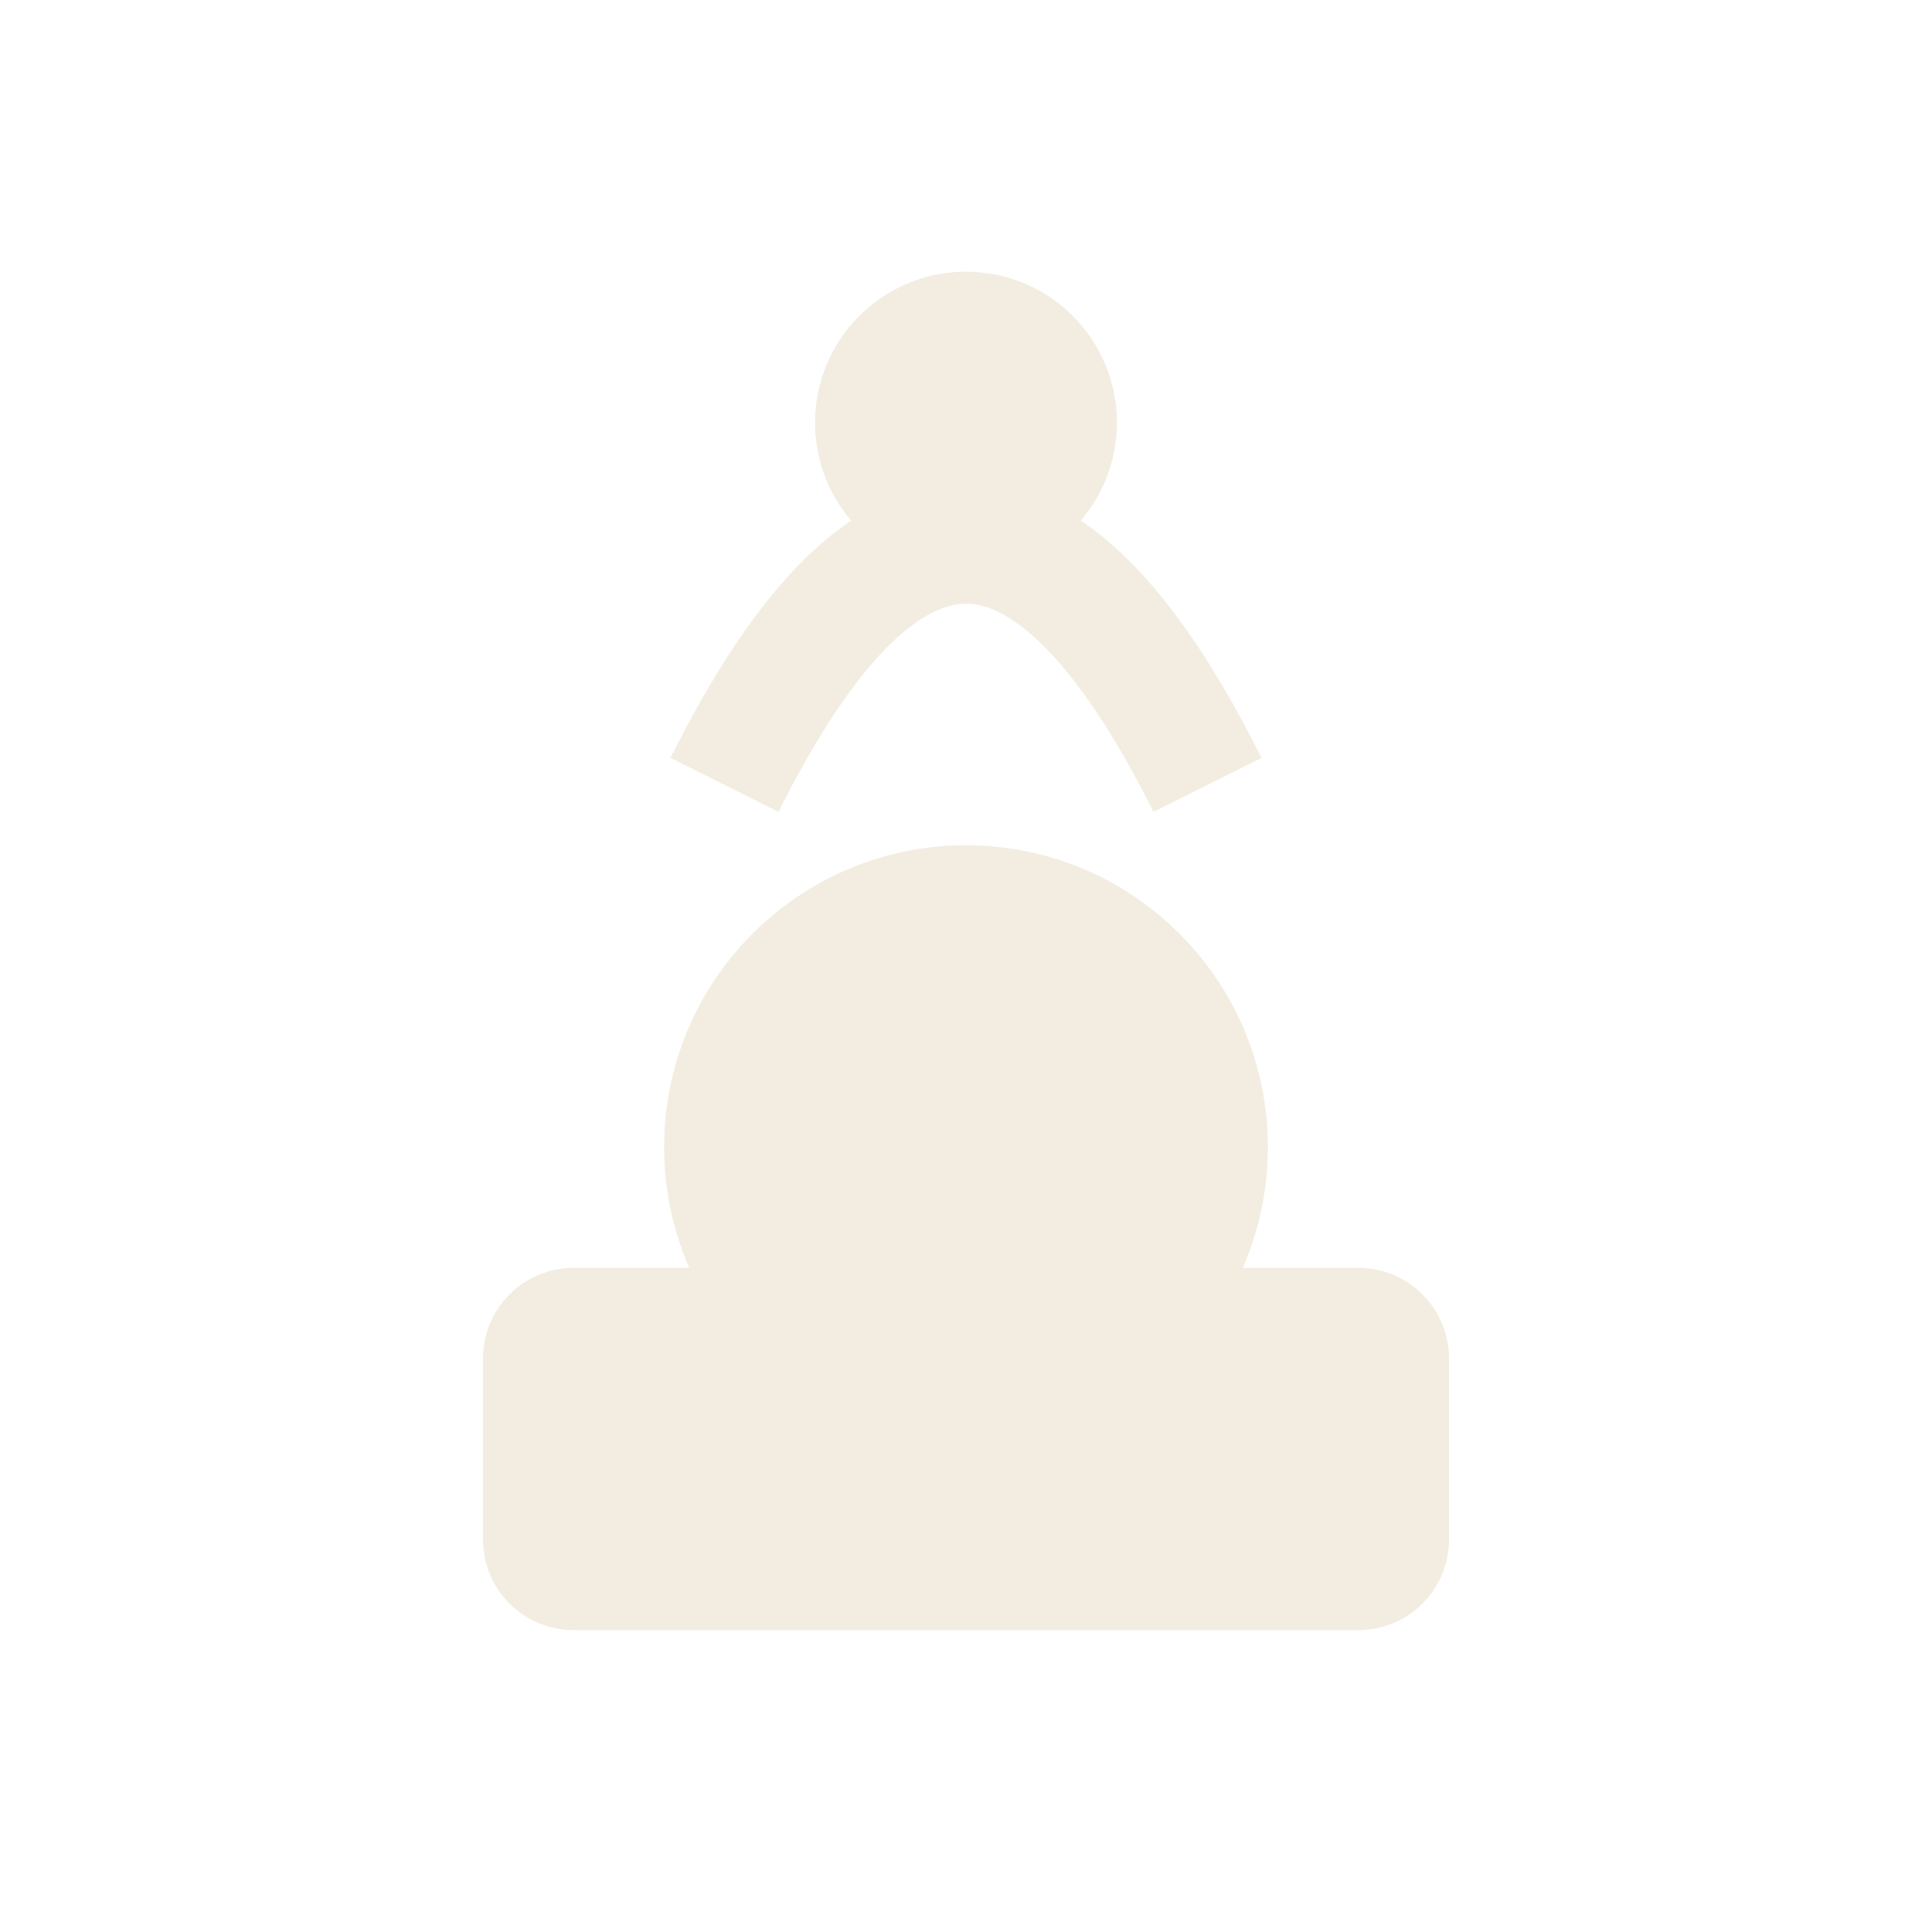
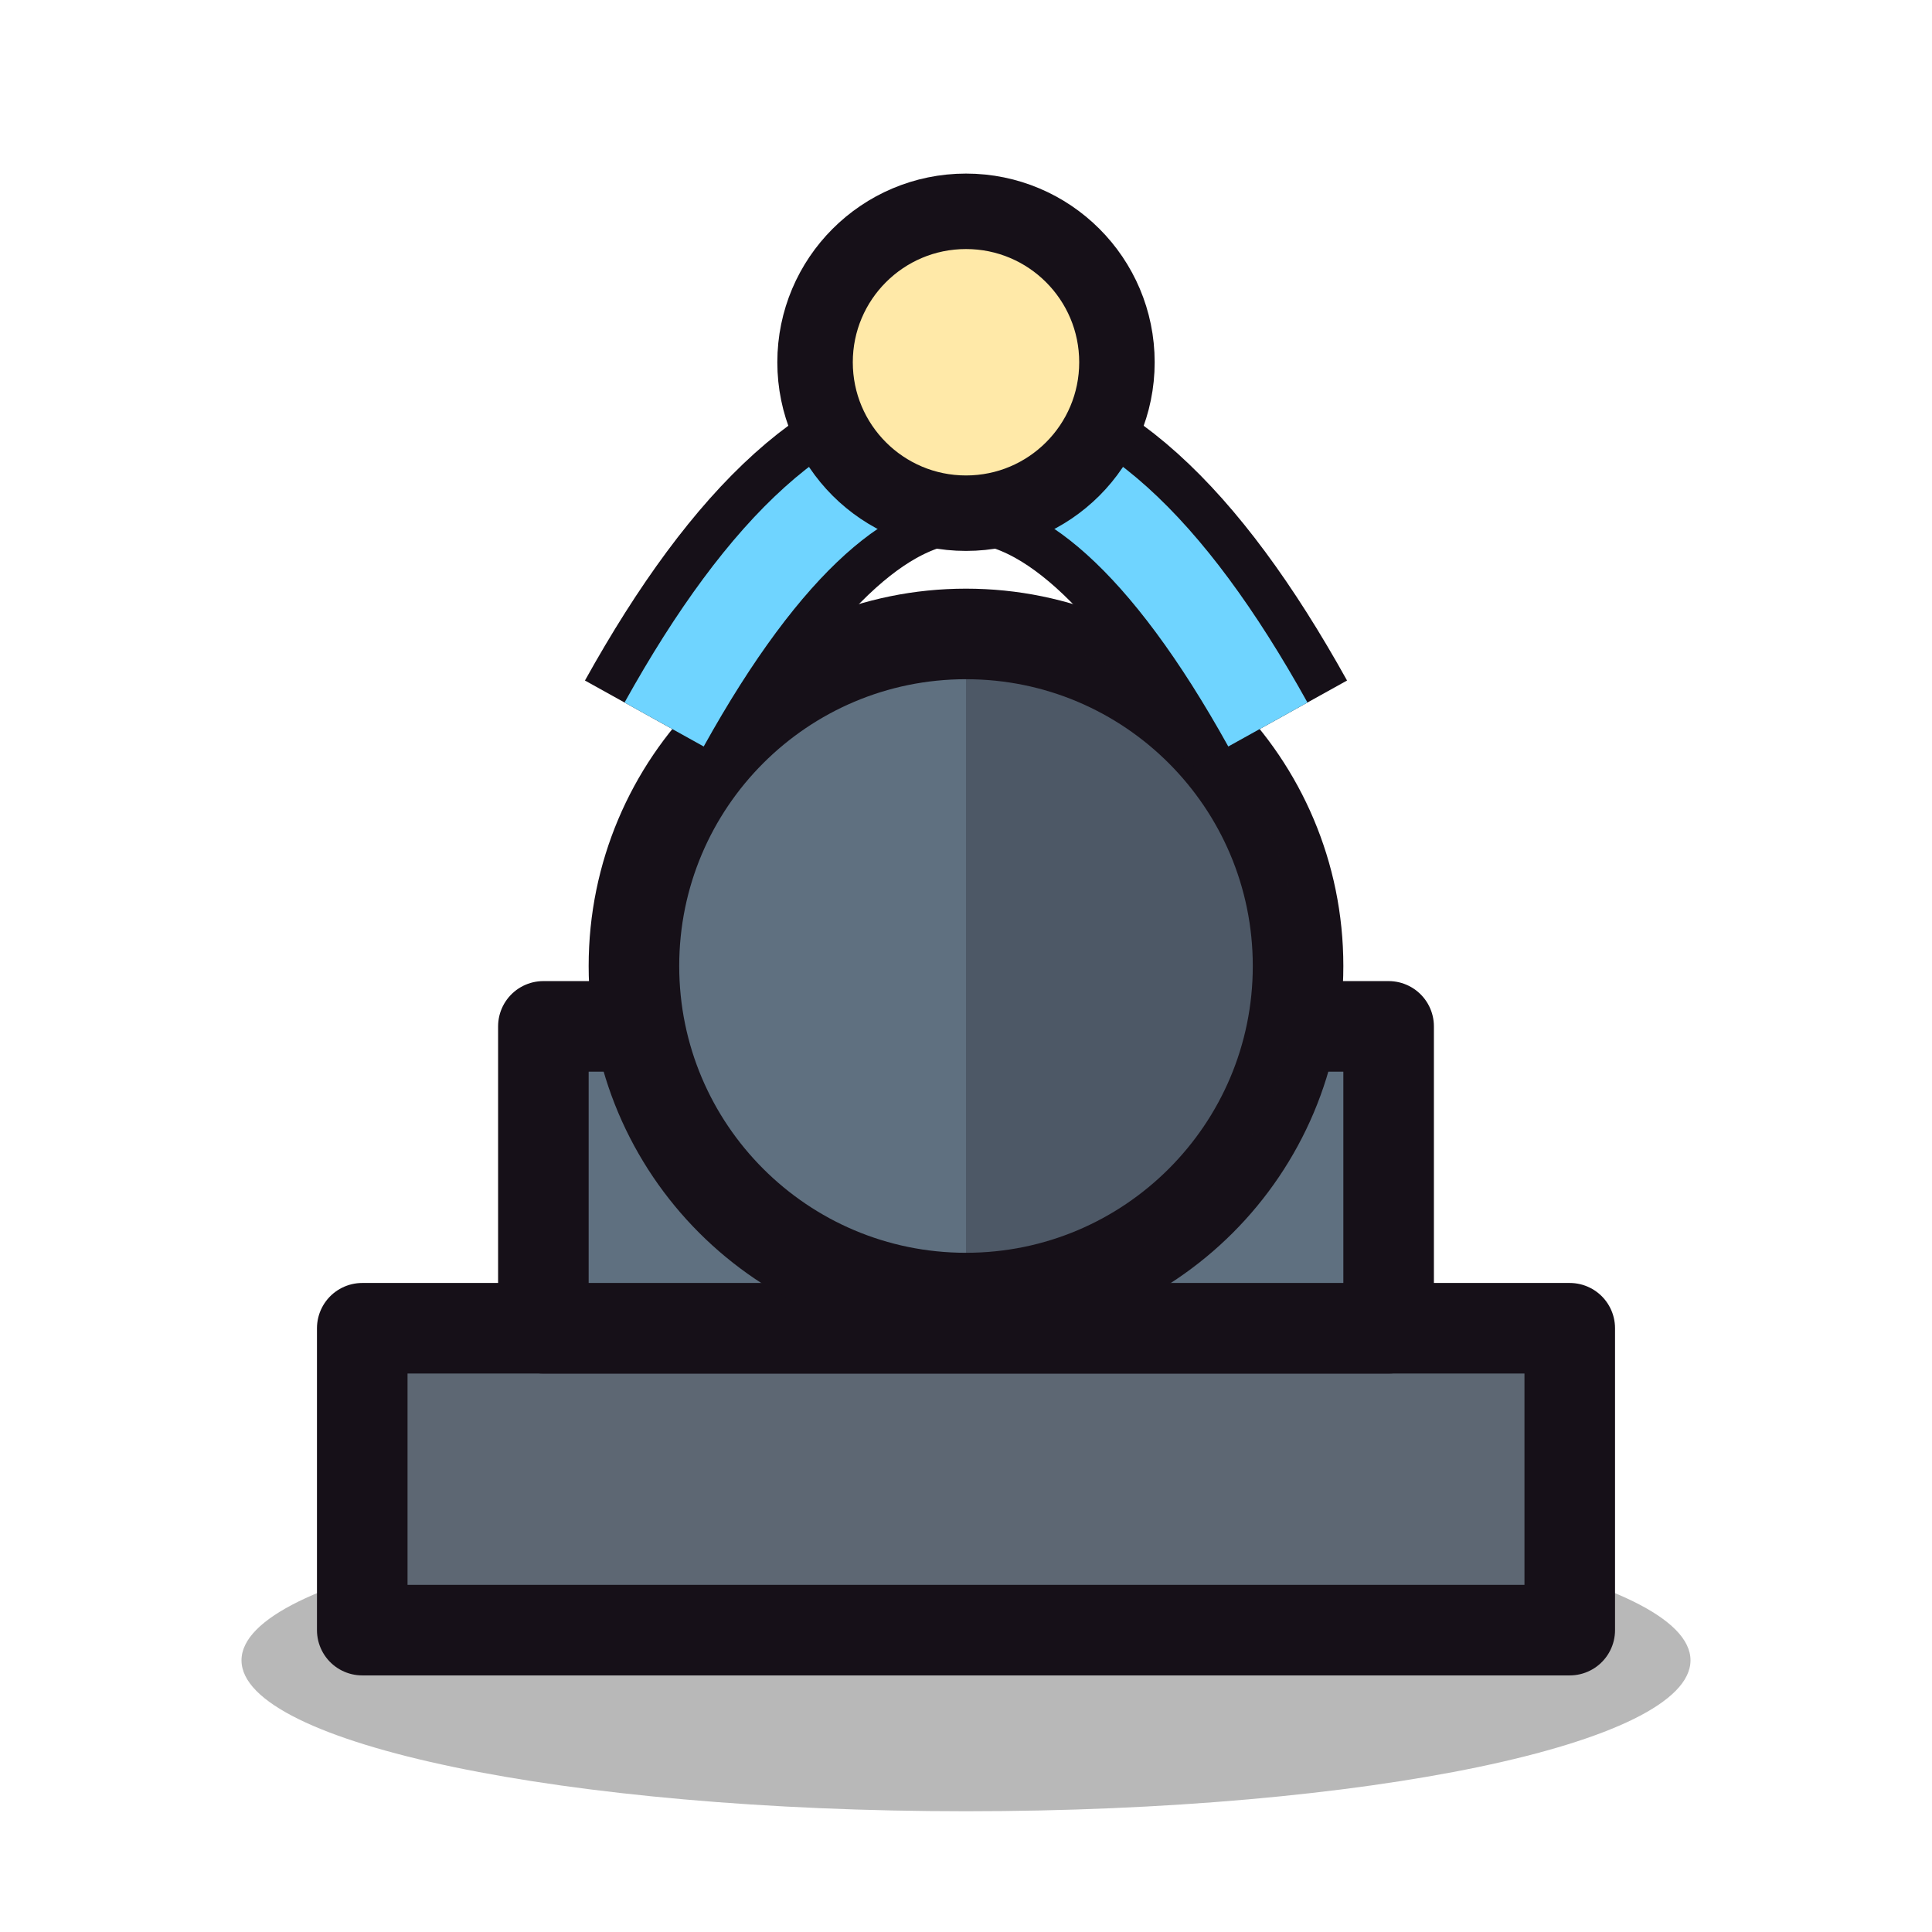
<svg xmlns="http://www.w3.org/2000/svg" viewBox="0 0 64 64">
-   <rect x="16" y="42" width="32" height="12" rx="3" fill="#f2ede0" />
-   <circle cx="32" cy="38" r="10" fill="#f2ede0" />
-   <path d="M24 26 q8 -16 16 0" fill="none" stroke="#f2ede0" stroke-width="4" />
-   <circle cx="32" cy="14" r="5" fill="#f2ede0" />
+   <ellipse cx="32" cy="55" rx="24" ry="5" fill="#000" opacity="0.28" />
+   <path d="M12 44 h40 v10 H12 Z" fill="#5d6773" stroke="#161018" stroke-width="3" stroke-linejoin="round" />
+   <path d="M18 34 h28 v10 H18 Z" fill="#5f7080" stroke="#161018" stroke-width="3" stroke-linejoin="round" />
+   <circle cx="32" cy="32" r="11" fill="#5f7080" stroke="#161018" stroke-width="3" />
+   <path d="M32 21 a11 11 0 0 1 0 22 Z" fill="#161018" opacity="0.25" />
+   <path d="M22 24 q10 -18 20 0" fill="none" stroke="#161018" stroke-width="6" />
+   <path d="M22 24 q10 -18 20 0" fill="none" stroke="#6fd4ff" stroke-width="3" />
+   <circle cx="32" cy="12" r="5" fill="#ffe9a8" stroke="#161018" stroke-width="2.5" />
</svg>
